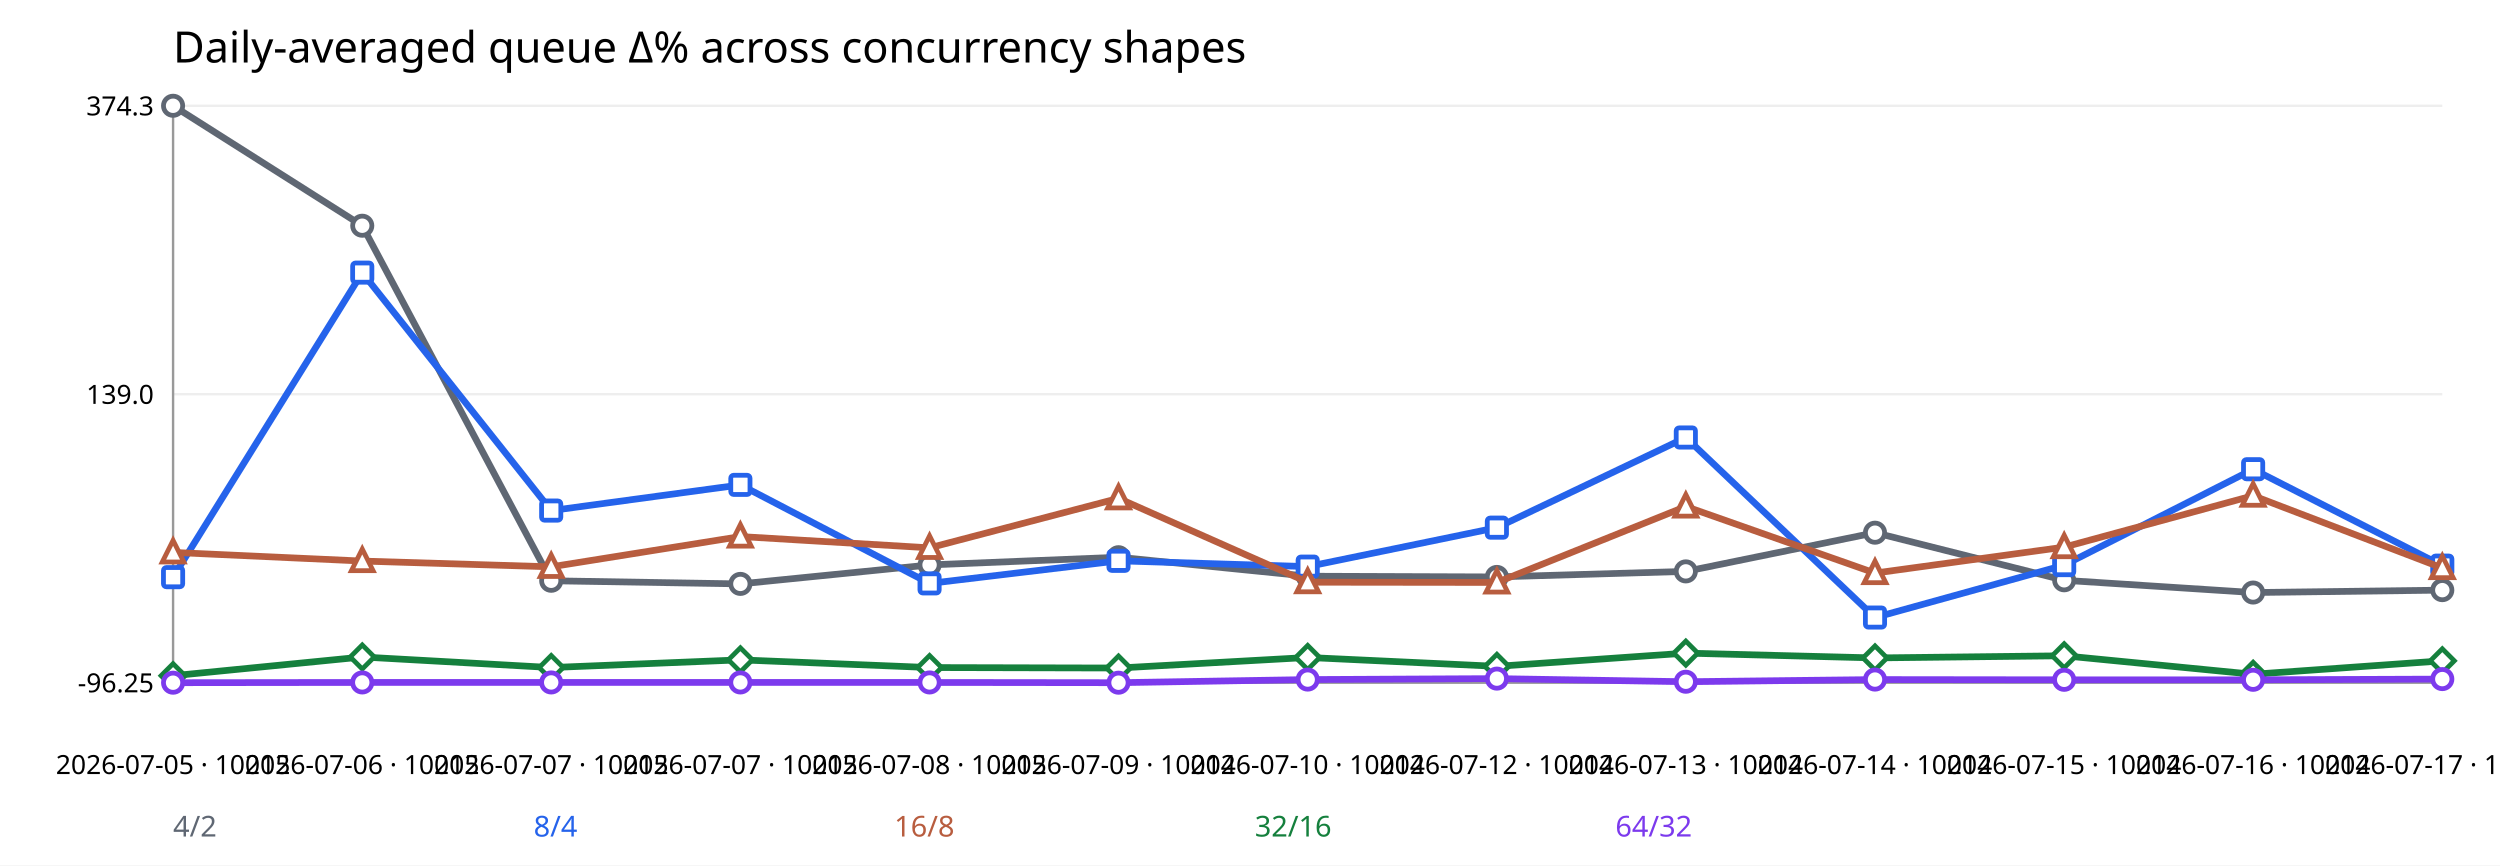
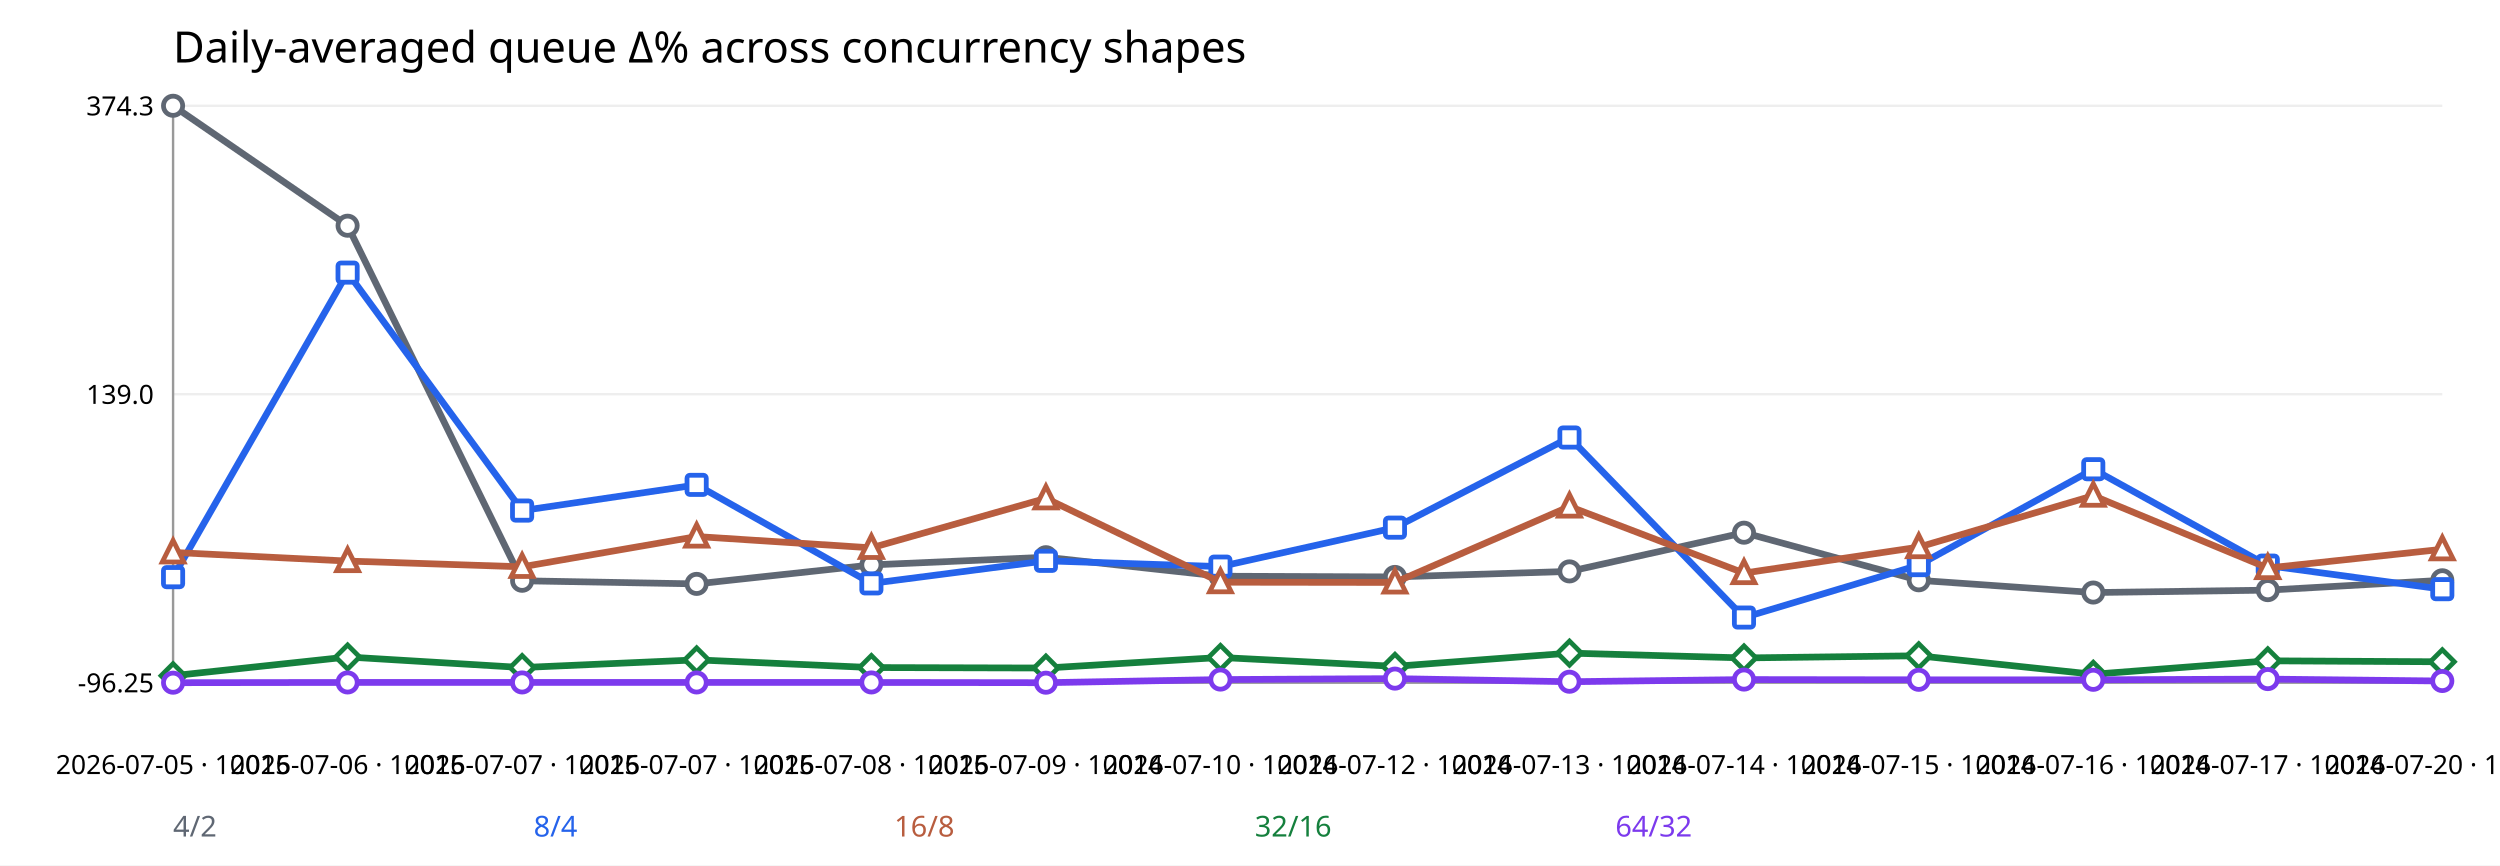
<svg xmlns="http://www.w3.org/2000/svg" width="1040" height="360" viewBox="0 0 1040 360">
  <rect width="100%" height="100%" fill="white" />
  <text x="72" y="26" font-size="18" font-family="sans-serif">Daily-averaged queue Δ% across concurrency shapes</text>
  <line x1="72" y1="284.0" x2="1016" y2="284.0" stroke="#eee" />
  <text x="64" y="288.0" text-anchor="end" font-size="11" font-family="sans-serif">-96.25</text>
  <line x1="72" y1="164.0" x2="1016" y2="164.0" stroke="#eee" />
  <text x="64" y="168.0" text-anchor="end" font-size="11" font-family="sans-serif">139.0</text>
  <line x1="72" y1="44.0" x2="1016" y2="44.0" stroke="#eee" />
  <text x="64" y="48.0" text-anchor="end" font-size="11" font-family="sans-serif">374.3</text>
  <line x1="72" y1="284" x2="1016" y2="284" stroke="#999" />
  <line x1="72" y1="44" x2="72" y2="284" stroke="#999" />
  <text x="72.0" y="322" text-anchor="middle" font-size="11" font-family="sans-serif">2026-07-05 · 10015</text>
-   <text x="150.667" y="322" text-anchor="middle" font-size="11" font-family="sans-serif">2026-07-06 · 10015</text>
-   <text x="229.333" y="322" text-anchor="middle" font-size="11" font-family="sans-serif">2026-07-07 · 10015</text>
-   <text x="308.0" y="322" text-anchor="middle" font-size="11" font-family="sans-serif">2026-07-07 · 10015</text>
-   <text x="386.667" y="322" text-anchor="middle" font-size="11" font-family="sans-serif">2026-07-08 · 10015</text>
-   <text x="465.333" y="322" text-anchor="middle" font-size="11" font-family="sans-serif">2026-07-09 · 10014</text>
-   <text x="544.0" y="322" text-anchor="middle" font-size="11" font-family="sans-serif">2026-07-10 · 10014</text>
-   <text x="622.667" y="322" text-anchor="middle" font-size="11" font-family="sans-serif">2026-07-12 · 10014</text>
-   <text x="701.333" y="322" text-anchor="middle" font-size="11" font-family="sans-serif">2026-07-13 · 10014</text>
-   <text x="780.0" y="322" text-anchor="middle" font-size="11" font-family="sans-serif">2026-07-14 · 10014</text>
-   <text x="858.667" y="322" text-anchor="middle" font-size="11" font-family="sans-serif">2026-07-15 · 10014</text>
-   <text x="937.333" y="322" text-anchor="middle" font-size="11" font-family="sans-serif">2026-07-16 · 10014</text>
-   <text x="1016.0" y="322" text-anchor="middle" font-size="11" font-family="sans-serif">2026-07-17 · 10014</text>
-   <polyline fill="none" stroke="#5f6773" stroke-width="2.8" stroke-linecap="round" stroke-linejoin="round" points="72.0,44.0 150.7,93.9 229.3,241.6 308.0,242.9 386.7,235.0 465.3,231.8 544.0,239.7 622.7,240.0 701.3,237.7 780.0,221.6 858.7,241.4 937.3,246.5 1016.0,245.5" />
+   <text x="144.615" y="322" text-anchor="middle" font-size="11" font-family="sans-serif">2026-07-06 · 10015</text>
+   <text x="217.231" y="322" text-anchor="middle" font-size="11" font-family="sans-serif">2026-07-07 · 10015</text>
+   <text x="289.846" y="322" text-anchor="middle" font-size="11" font-family="sans-serif">2026-07-07 · 10015</text>
+   <text x="362.462" y="322" text-anchor="middle" font-size="11" font-family="sans-serif">2026-07-08 · 10015</text>
+   <text x="435.077" y="322" text-anchor="middle" font-size="11" font-family="sans-serif">2026-07-09 · 10014</text>
+   <text x="507.692" y="322" text-anchor="middle" font-size="11" font-family="sans-serif">2026-07-10 · 10014</text>
+   <text x="580.308" y="322" text-anchor="middle" font-size="11" font-family="sans-serif">2026-07-12 · 10014</text>
+   <text x="652.923" y="322" text-anchor="middle" font-size="11" font-family="sans-serif">2026-07-13 · 10014</text>
+   <text x="725.538" y="322" text-anchor="middle" font-size="11" font-family="sans-serif">2026-07-14 · 10014</text>
+   <text x="798.154" y="322" text-anchor="middle" font-size="11" font-family="sans-serif">2026-07-15 · 10014</text>
+   <text x="870.769" y="322" text-anchor="middle" font-size="11" font-family="sans-serif">2026-07-16 · 10014</text>
+   <text x="943.385" y="322" text-anchor="middle" font-size="11" font-family="sans-serif">2026-07-17 · 10014</text>
+   <text x="1016.0" y="322" text-anchor="middle" font-size="11" font-family="sans-serif">2026-07-20 · 10014</text>
+   <polyline fill="none" stroke="#5f6773" stroke-width="2.8" stroke-linecap="round" stroke-linejoin="round" points="72.0,44.0 144.6,93.9 217.2,241.6 289.8,242.9 362.5,235.0 435.1,231.8 507.7,239.7 580.3,240.0 652.9,237.7 725.5,221.6 798.2,241.4 870.8,246.5 943.4,245.5 1016.0,241.4" />
  <circle cx="72.0" cy="44.0" r="4" fill="white" stroke="#5f6773" stroke-width="2" />
-   <circle cx="150.7" cy="93.9" r="4" fill="white" stroke="#5f6773" stroke-width="2" />
-   <circle cx="229.3" cy="241.6" r="4" fill="white" stroke="#5f6773" stroke-width="2" />
-   <circle cx="308.0" cy="242.9" r="4" fill="white" stroke="#5f6773" stroke-width="2" />
-   <circle cx="386.7" cy="235.0" r="4" fill="white" stroke="#5f6773" stroke-width="2" />
-   <circle cx="465.3" cy="231.8" r="4" fill="white" stroke="#5f6773" stroke-width="2" />
-   <circle cx="544.0" cy="239.7" r="4" fill="white" stroke="#5f6773" stroke-width="2" />
-   <circle cx="622.7" cy="240.0" r="4" fill="white" stroke="#5f6773" stroke-width="2" />
-   <circle cx="701.3" cy="237.7" r="4" fill="white" stroke="#5f6773" stroke-width="2" />
-   <circle cx="780.0" cy="221.6" r="4" fill="white" stroke="#5f6773" stroke-width="2" />
-   <circle cx="858.7" cy="241.4" r="4" fill="white" stroke="#5f6773" stroke-width="2" />
-   <circle cx="937.3" cy="246.5" r="4" fill="white" stroke="#5f6773" stroke-width="2" />
-   <circle cx="1016.0" cy="245.5" r="4" fill="white" stroke="#5f6773" stroke-width="2" />
+   <circle cx="144.6" cy="93.9" r="4" fill="white" stroke="#5f6773" stroke-width="2" />
+   <circle cx="217.2" cy="241.6" r="4" fill="white" stroke="#5f6773" stroke-width="2" />
+   <circle cx="289.8" cy="242.9" r="4" fill="white" stroke="#5f6773" stroke-width="2" />
+   <circle cx="362.5" cy="235.0" r="4" fill="white" stroke="#5f6773" stroke-width="2" />
+   <circle cx="435.1" cy="231.8" r="4" fill="white" stroke="#5f6773" stroke-width="2" />
+   <circle cx="507.7" cy="239.7" r="4" fill="white" stroke="#5f6773" stroke-width="2" />
+   <circle cx="580.3" cy="240.0" r="4" fill="white" stroke="#5f6773" stroke-width="2" />
+   <circle cx="652.9" cy="237.7" r="4" fill="white" stroke="#5f6773" stroke-width="2" />
+   <circle cx="725.5" cy="221.6" r="4" fill="white" stroke="#5f6773" stroke-width="2" />
+   <circle cx="798.2" cy="241.4" r="4" fill="white" stroke="#5f6773" stroke-width="2" />
+   <circle cx="870.8" cy="246.5" r="4" fill="white" stroke="#5f6773" stroke-width="2" />
+   <circle cx="943.4" cy="245.5" r="4" fill="white" stroke="#5f6773" stroke-width="2" />
+   <circle cx="1016.0" cy="241.4" r="4" fill="white" stroke="#5f6773" stroke-width="2" />
  <text x="72" y="348" font-size="12" fill="#5f6773" font-family="sans-serif">4/2</text>
-   <polyline fill="none" stroke="#2563eb" stroke-width="2.8" stroke-linecap="round" stroke-linejoin="round" points="72.0,240.1 150.7,113.4 229.3,212.4 308.0,201.7 386.7,242.7 465.3,233.3 544.0,235.7 622.7,219.5 701.3,182.0 780.0,256.9 858.7,235.1 937.3,195.2 1016.0,235.3" />
+   <polyline fill="none" stroke="#2563eb" stroke-width="2.8" stroke-linecap="round" stroke-linejoin="round" points="72.0,240.1 144.6,113.4 217.2,212.4 289.8,201.7 362.5,242.7 435.1,233.3 507.7,235.7 580.3,219.5 652.9,182.0 725.5,256.9 798.2,235.1 870.8,195.2 943.4,235.3 1016.0,245.1" />
  <rect x="68.0" y="236.1" width="8" height="8" rx="1.2" fill="white" stroke="#2563eb" stroke-width="2" />
-   <rect x="146.7" y="109.4" width="8" height="8" rx="1.2" fill="white" stroke="#2563eb" stroke-width="2" />
-   <rect x="225.3" y="208.4" width="8" height="8" rx="1.2" fill="white" stroke="#2563eb" stroke-width="2" />
-   <rect x="304.0" y="197.7" width="8" height="8" rx="1.2" fill="white" stroke="#2563eb" stroke-width="2" />
-   <rect x="382.7" y="238.7" width="8" height="8" rx="1.2" fill="white" stroke="#2563eb" stroke-width="2" />
-   <rect x="461.3" y="229.3" width="8" height="8" rx="1.2" fill="white" stroke="#2563eb" stroke-width="2" />
-   <rect x="540.0" y="231.7" width="8" height="8" rx="1.2" fill="white" stroke="#2563eb" stroke-width="2" />
-   <rect x="618.7" y="215.5" width="8" height="8" rx="1.2" fill="white" stroke="#2563eb" stroke-width="2" />
-   <rect x="697.3" y="178.0" width="8" height="8" rx="1.2" fill="white" stroke="#2563eb" stroke-width="2" />
-   <rect x="776.0" y="252.9" width="8" height="8" rx="1.2" fill="white" stroke="#2563eb" stroke-width="2" />
-   <rect x="854.7" y="231.1" width="8" height="8" rx="1.2" fill="white" stroke="#2563eb" stroke-width="2" />
-   <rect x="933.3" y="191.2" width="8" height="8" rx="1.2" fill="white" stroke="#2563eb" stroke-width="2" />
-   <rect x="1012.0" y="231.3" width="8" height="8" rx="1.2" fill="white" stroke="#2563eb" stroke-width="2" />
+   <rect x="140.6" y="109.4" width="8" height="8" rx="1.2" fill="white" stroke="#2563eb" stroke-width="2" />
+   <rect x="213.2" y="208.4" width="8" height="8" rx="1.2" fill="white" stroke="#2563eb" stroke-width="2" />
+   <rect x="285.8" y="197.7" width="8" height="8" rx="1.2" fill="white" stroke="#2563eb" stroke-width="2" />
+   <rect x="358.5" y="238.7" width="8" height="8" rx="1.2" fill="white" stroke="#2563eb" stroke-width="2" />
+   <rect x="431.1" y="229.3" width="8" height="8" rx="1.2" fill="white" stroke="#2563eb" stroke-width="2" />
+   <rect x="503.7" y="231.7" width="8" height="8" rx="1.2" fill="white" stroke="#2563eb" stroke-width="2" />
+   <rect x="576.3" y="215.5" width="8" height="8" rx="1.2" fill="white" stroke="#2563eb" stroke-width="2" />
+   <rect x="648.9" y="178.0" width="8" height="8" rx="1.2" fill="white" stroke="#2563eb" stroke-width="2" />
+   <rect x="721.5" y="252.9" width="8" height="8" rx="1.2" fill="white" stroke="#2563eb" stroke-width="2" />
+   <rect x="794.2" y="231.1" width="8" height="8" rx="1.2" fill="white" stroke="#2563eb" stroke-width="2" />
+   <rect x="866.8" y="191.2" width="8" height="8" rx="1.2" fill="white" stroke="#2563eb" stroke-width="2" />
+   <rect x="939.4" y="231.3" width="8" height="8" rx="1.2" fill="white" stroke="#2563eb" stroke-width="2" />
+   <rect x="1012.0" y="241.1" width="8" height="8" rx="1.2" fill="white" stroke="#2563eb" stroke-width="2" />
  <text x="222" y="348" font-size="12" fill="#2563eb" font-family="sans-serif">8/4</text>
-   <polyline fill="none" stroke="#b85d3f" stroke-width="2.8" stroke-linecap="round" stroke-linejoin="round" points="72.0,229.8 150.7,233.4 229.3,235.8 308.0,223.2 386.7,227.9 465.3,207.3 544.0,242.2 622.7,242.3 701.3,210.7 780.0,238.4 858.7,227.6 937.3,206.2 1016.0,236.3" />
+   <polyline fill="none" stroke="#b85d3f" stroke-width="2.8" stroke-linecap="round" stroke-linejoin="round" points="72.0,229.8 144.6,233.4 217.2,235.8 289.8,223.2 362.5,227.9 435.1,207.3 507.7,242.2 580.3,242.3 652.9,210.7 725.5,238.4 798.2,227.6 870.8,206.2 943.4,236.3 1016.0,228.5" />
  <polygon points="72.0,224.8 67.5,233.8 76.5,233.8" fill="white" stroke="#b85d3f" stroke-width="2" />
-   <polygon points="150.7,228.4 146.2,237.4 155.2,237.4" fill="white" stroke="#b85d3f" stroke-width="2" />
-   <polygon points="229.3,230.8 224.8,239.8 233.8,239.8" fill="white" stroke="#b85d3f" stroke-width="2" />
-   <polygon points="308.0,218.2 303.5,227.2 312.5,227.2" fill="white" stroke="#b85d3f" stroke-width="2" />
-   <polygon points="386.7,222.9 382.2,231.9 391.2,231.9" fill="white" stroke="#b85d3f" stroke-width="2" />
-   <polygon points="465.3,202.3 460.8,211.3 469.8,211.3" fill="white" stroke="#b85d3f" stroke-width="2" />
-   <polygon points="544.0,237.2 539.5,246.2 548.5,246.2" fill="white" stroke="#b85d3f" stroke-width="2" />
-   <polygon points="622.7,237.3 618.2,246.3 627.2,246.3" fill="white" stroke="#b85d3f" stroke-width="2" />
-   <polygon points="701.3,205.7 696.8,214.7 705.8,214.7" fill="white" stroke="#b85d3f" stroke-width="2" />
-   <polygon points="780.0,233.4 775.5,242.4 784.5,242.4" fill="white" stroke="#b85d3f" stroke-width="2" />
-   <polygon points="858.7,222.6 854.2,231.6 863.2,231.6" fill="white" stroke="#b85d3f" stroke-width="2" />
-   <polygon points="937.3,201.2 932.8,210.2 941.8,210.2" fill="white" stroke="#b85d3f" stroke-width="2" />
-   <polygon points="1016.0,231.3 1011.5,240.3 1020.5,240.3" fill="white" stroke="#b85d3f" stroke-width="2" />
+   <polygon points="144.6,228.4 140.1,237.4 149.1,237.4" fill="white" stroke="#b85d3f" stroke-width="2" />
+   <polygon points="217.2,230.8 212.7,239.8 221.7,239.8" fill="white" stroke="#b85d3f" stroke-width="2" />
+   <polygon points="289.8,218.2 285.3,227.2 294.3,227.2" fill="white" stroke="#b85d3f" stroke-width="2" />
+   <polygon points="362.5,222.9 358.0,231.9 367.0,231.9" fill="white" stroke="#b85d3f" stroke-width="2" />
+   <polygon points="435.1,202.3 430.6,211.3 439.6,211.3" fill="white" stroke="#b85d3f" stroke-width="2" />
+   <polygon points="507.7,237.2 503.2,246.2 512.2,246.2" fill="white" stroke="#b85d3f" stroke-width="2" />
+   <polygon points="580.3,237.3 575.8,246.3 584.8,246.3" fill="white" stroke="#b85d3f" stroke-width="2" />
+   <polygon points="652.9,205.7 648.4,214.7 657.4,214.7" fill="white" stroke="#b85d3f" stroke-width="2" />
+   <polygon points="725.5,233.4 721.0,242.4 730.0,242.4" fill="white" stroke="#b85d3f" stroke-width="2" />
+   <polygon points="798.2,222.6 793.7,231.6 802.7,231.6" fill="white" stroke="#b85d3f" stroke-width="2" />
+   <polygon points="870.8,201.2 866.3,210.2 875.3,210.2" fill="white" stroke="#b85d3f" stroke-width="2" />
+   <polygon points="943.4,231.3 938.9,240.3 947.9,240.3" fill="white" stroke="#b85d3f" stroke-width="2" />
+   <polygon points="1016.0,223.5 1011.5,232.5 1020.5,232.5" fill="white" stroke="#b85d3f" stroke-width="2" />
  <text x="372" y="348" font-size="12" fill="#b85d3f" font-family="sans-serif">16/8</text>
-   <polyline fill="none" stroke="#15803d" stroke-width="2.8" stroke-linecap="round" stroke-linejoin="round" points="72.0,281.1 150.7,273.3 229.3,277.7 308.0,274.5 386.7,277.7 465.3,277.9 544.0,273.5 622.7,277.2 701.3,271.7 780.0,273.7 858.7,272.8 937.3,280.5 1016.0,274.9" />
+   <polyline fill="none" stroke="#15803d" stroke-width="2.8" stroke-linecap="round" stroke-linejoin="round" points="72.0,281.1 144.6,273.3 217.2,277.7 289.8,274.5 362.5,277.7 435.1,277.9 507.7,273.5 580.3,277.2 652.9,271.7 725.5,273.7 798.2,272.8 870.8,280.5 943.4,274.9 1016.0,275.3" />
  <polygon points="72.0,276.1 67.0,281.1 72.0,286.1 77.0,281.1" fill="white" stroke="#15803d" stroke-width="2" />
-   <polygon points="150.7,268.3 145.7,273.3 150.7,278.3 155.7,273.3" fill="white" stroke="#15803d" stroke-width="2" />
-   <polygon points="229.3,272.7 224.3,277.7 229.3,282.7 234.3,277.7" fill="white" stroke="#15803d" stroke-width="2" />
-   <polygon points="308.0,269.5 303.0,274.5 308.0,279.5 313.0,274.5" fill="white" stroke="#15803d" stroke-width="2" />
-   <polygon points="386.7,272.7 381.7,277.7 386.7,282.7 391.7,277.7" fill="white" stroke="#15803d" stroke-width="2" />
-   <polygon points="465.3,272.9 460.3,277.9 465.3,282.9 470.3,277.9" fill="white" stroke="#15803d" stroke-width="2" />
-   <polygon points="544.0,268.5 539.0,273.5 544.0,278.5 549.0,273.5" fill="white" stroke="#15803d" stroke-width="2" />
-   <polygon points="622.7,272.2 617.7,277.2 622.7,282.2 627.7,277.2" fill="white" stroke="#15803d" stroke-width="2" />
-   <polygon points="701.3,266.7 696.3,271.7 701.3,276.7 706.3,271.7" fill="white" stroke="#15803d" stroke-width="2" />
-   <polygon points="780.0,268.7 775.0,273.7 780.0,278.7 785.0,273.7" fill="white" stroke="#15803d" stroke-width="2" />
-   <polygon points="858.7,267.8 853.7,272.8 858.7,277.8 863.7,272.8" fill="white" stroke="#15803d" stroke-width="2" />
-   <polygon points="937.3,275.5 932.3,280.5 937.3,285.5 942.3,280.5" fill="white" stroke="#15803d" stroke-width="2" />
-   <polygon points="1016.0,269.9 1011.0,274.9 1016.0,279.9 1021.0,274.9" fill="white" stroke="#15803d" stroke-width="2" />
+   <polygon points="144.6,268.3 139.6,273.3 144.6,278.3 149.6,273.3" fill="white" stroke="#15803d" stroke-width="2" />
+   <polygon points="217.2,272.7 212.2,277.7 217.2,282.7 222.2,277.7" fill="white" stroke="#15803d" stroke-width="2" />
+   <polygon points="289.8,269.5 284.8,274.5 289.8,279.5 294.8,274.5" fill="white" stroke="#15803d" stroke-width="2" />
+   <polygon points="362.5,272.7 357.5,277.7 362.5,282.7 367.5,277.7" fill="white" stroke="#15803d" stroke-width="2" />
+   <polygon points="435.1,272.9 430.1,277.9 435.1,282.9 440.1,277.9" fill="white" stroke="#15803d" stroke-width="2" />
+   <polygon points="507.7,268.5 502.7,273.5 507.7,278.5 512.7,273.5" fill="white" stroke="#15803d" stroke-width="2" />
+   <polygon points="580.3,272.2 575.3,277.2 580.3,282.2 585.3,277.2" fill="white" stroke="#15803d" stroke-width="2" />
+   <polygon points="652.9,266.7 647.9,271.7 652.9,276.7 657.9,271.7" fill="white" stroke="#15803d" stroke-width="2" />
+   <polygon points="725.5,268.7 720.5,273.7 725.5,278.7 730.5,273.7" fill="white" stroke="#15803d" stroke-width="2" />
+   <polygon points="798.2,267.8 793.2,272.8 798.2,277.8 803.2,272.8" fill="white" stroke="#15803d" stroke-width="2" />
+   <polygon points="870.8,275.5 865.8,280.5 870.8,285.5 875.8,280.5" fill="white" stroke="#15803d" stroke-width="2" />
+   <polygon points="943.4,269.9 938.4,274.9 943.4,279.9 948.4,274.9" fill="white" stroke="#15803d" stroke-width="2" />
+   <polygon points="1016.0,270.3 1011.0,275.3 1016.0,280.3 1021.0,275.3" fill="white" stroke="#15803d" stroke-width="2" />
  <text x="522" y="348" font-size="12" fill="#15803d" font-family="sans-serif">32/16</text>
-   <polyline fill="none" stroke="#7c3aed" stroke-width="2.8" stroke-linecap="round" stroke-linejoin="round" points="72.0,284.0 150.7,283.9 229.3,283.9 308.0,283.9 386.7,283.9 465.3,284.0 544.0,282.7 622.7,282.3 701.3,283.6 780.0,282.7 858.7,282.8 937.3,282.8 1016.0,282.5" />
+   <polyline fill="none" stroke="#7c3aed" stroke-width="2.8" stroke-linecap="round" stroke-linejoin="round" points="72.0,284.0 144.6,283.9 217.2,283.9 289.8,283.9 362.5,283.9 435.1,284.0 507.7,282.7 580.3,282.3 652.9,283.6 725.5,282.7 798.2,282.8 870.8,282.8 943.4,282.5 1016.0,283.3" />
  <circle cx="72.0" cy="284.0" r="4" fill="white" stroke="#7c3aed" stroke-width="2" />
-   <circle cx="150.7" cy="283.9" r="4" fill="white" stroke="#7c3aed" stroke-width="2" />
-   <circle cx="229.3" cy="283.9" r="4" fill="white" stroke="#7c3aed" stroke-width="2" />
-   <circle cx="308.0" cy="283.9" r="4" fill="white" stroke="#7c3aed" stroke-width="2" />
-   <circle cx="386.7" cy="283.9" r="4" fill="white" stroke="#7c3aed" stroke-width="2" />
-   <circle cx="465.3" cy="284.0" r="4" fill="white" stroke="#7c3aed" stroke-width="2" />
-   <circle cx="544.0" cy="282.7" r="4" fill="white" stroke="#7c3aed" stroke-width="2" />
-   <circle cx="622.7" cy="282.3" r="4" fill="white" stroke="#7c3aed" stroke-width="2" />
-   <circle cx="701.3" cy="283.6" r="4" fill="white" stroke="#7c3aed" stroke-width="2" />
-   <circle cx="780.0" cy="282.7" r="4" fill="white" stroke="#7c3aed" stroke-width="2" />
-   <circle cx="858.7" cy="282.8" r="4" fill="white" stroke="#7c3aed" stroke-width="2" />
-   <circle cx="937.3" cy="282.8" r="4" fill="white" stroke="#7c3aed" stroke-width="2" />
-   <circle cx="1016.0" cy="282.5" r="4" fill="white" stroke="#7c3aed" stroke-width="2" />
+   <circle cx="144.6" cy="283.9" r="4" fill="white" stroke="#7c3aed" stroke-width="2" />
+   <circle cx="217.2" cy="283.9" r="4" fill="white" stroke="#7c3aed" stroke-width="2" />
+   <circle cx="289.8" cy="283.9" r="4" fill="white" stroke="#7c3aed" stroke-width="2" />
+   <circle cx="362.5" cy="283.9" r="4" fill="white" stroke="#7c3aed" stroke-width="2" />
+   <circle cx="435.1" cy="284.0" r="4" fill="white" stroke="#7c3aed" stroke-width="2" />
+   <circle cx="507.7" cy="282.7" r="4" fill="white" stroke="#7c3aed" stroke-width="2" />
+   <circle cx="580.3" cy="282.3" r="4" fill="white" stroke="#7c3aed" stroke-width="2" />
+   <circle cx="652.9" cy="283.6" r="4" fill="white" stroke="#7c3aed" stroke-width="2" />
+   <circle cx="725.5" cy="282.7" r="4" fill="white" stroke="#7c3aed" stroke-width="2" />
+   <circle cx="798.2" cy="282.8" r="4" fill="white" stroke="#7c3aed" stroke-width="2" />
+   <circle cx="870.8" cy="282.8" r="4" fill="white" stroke="#7c3aed" stroke-width="2" />
+   <circle cx="943.4" cy="282.5" r="4" fill="white" stroke="#7c3aed" stroke-width="2" />
+   <circle cx="1016.0" cy="283.3" r="4" fill="white" stroke="#7c3aed" stroke-width="2" />
  <text x="672" y="348" font-size="12" fill="#7c3aed" font-family="sans-serif">64/32</text>
</svg>
